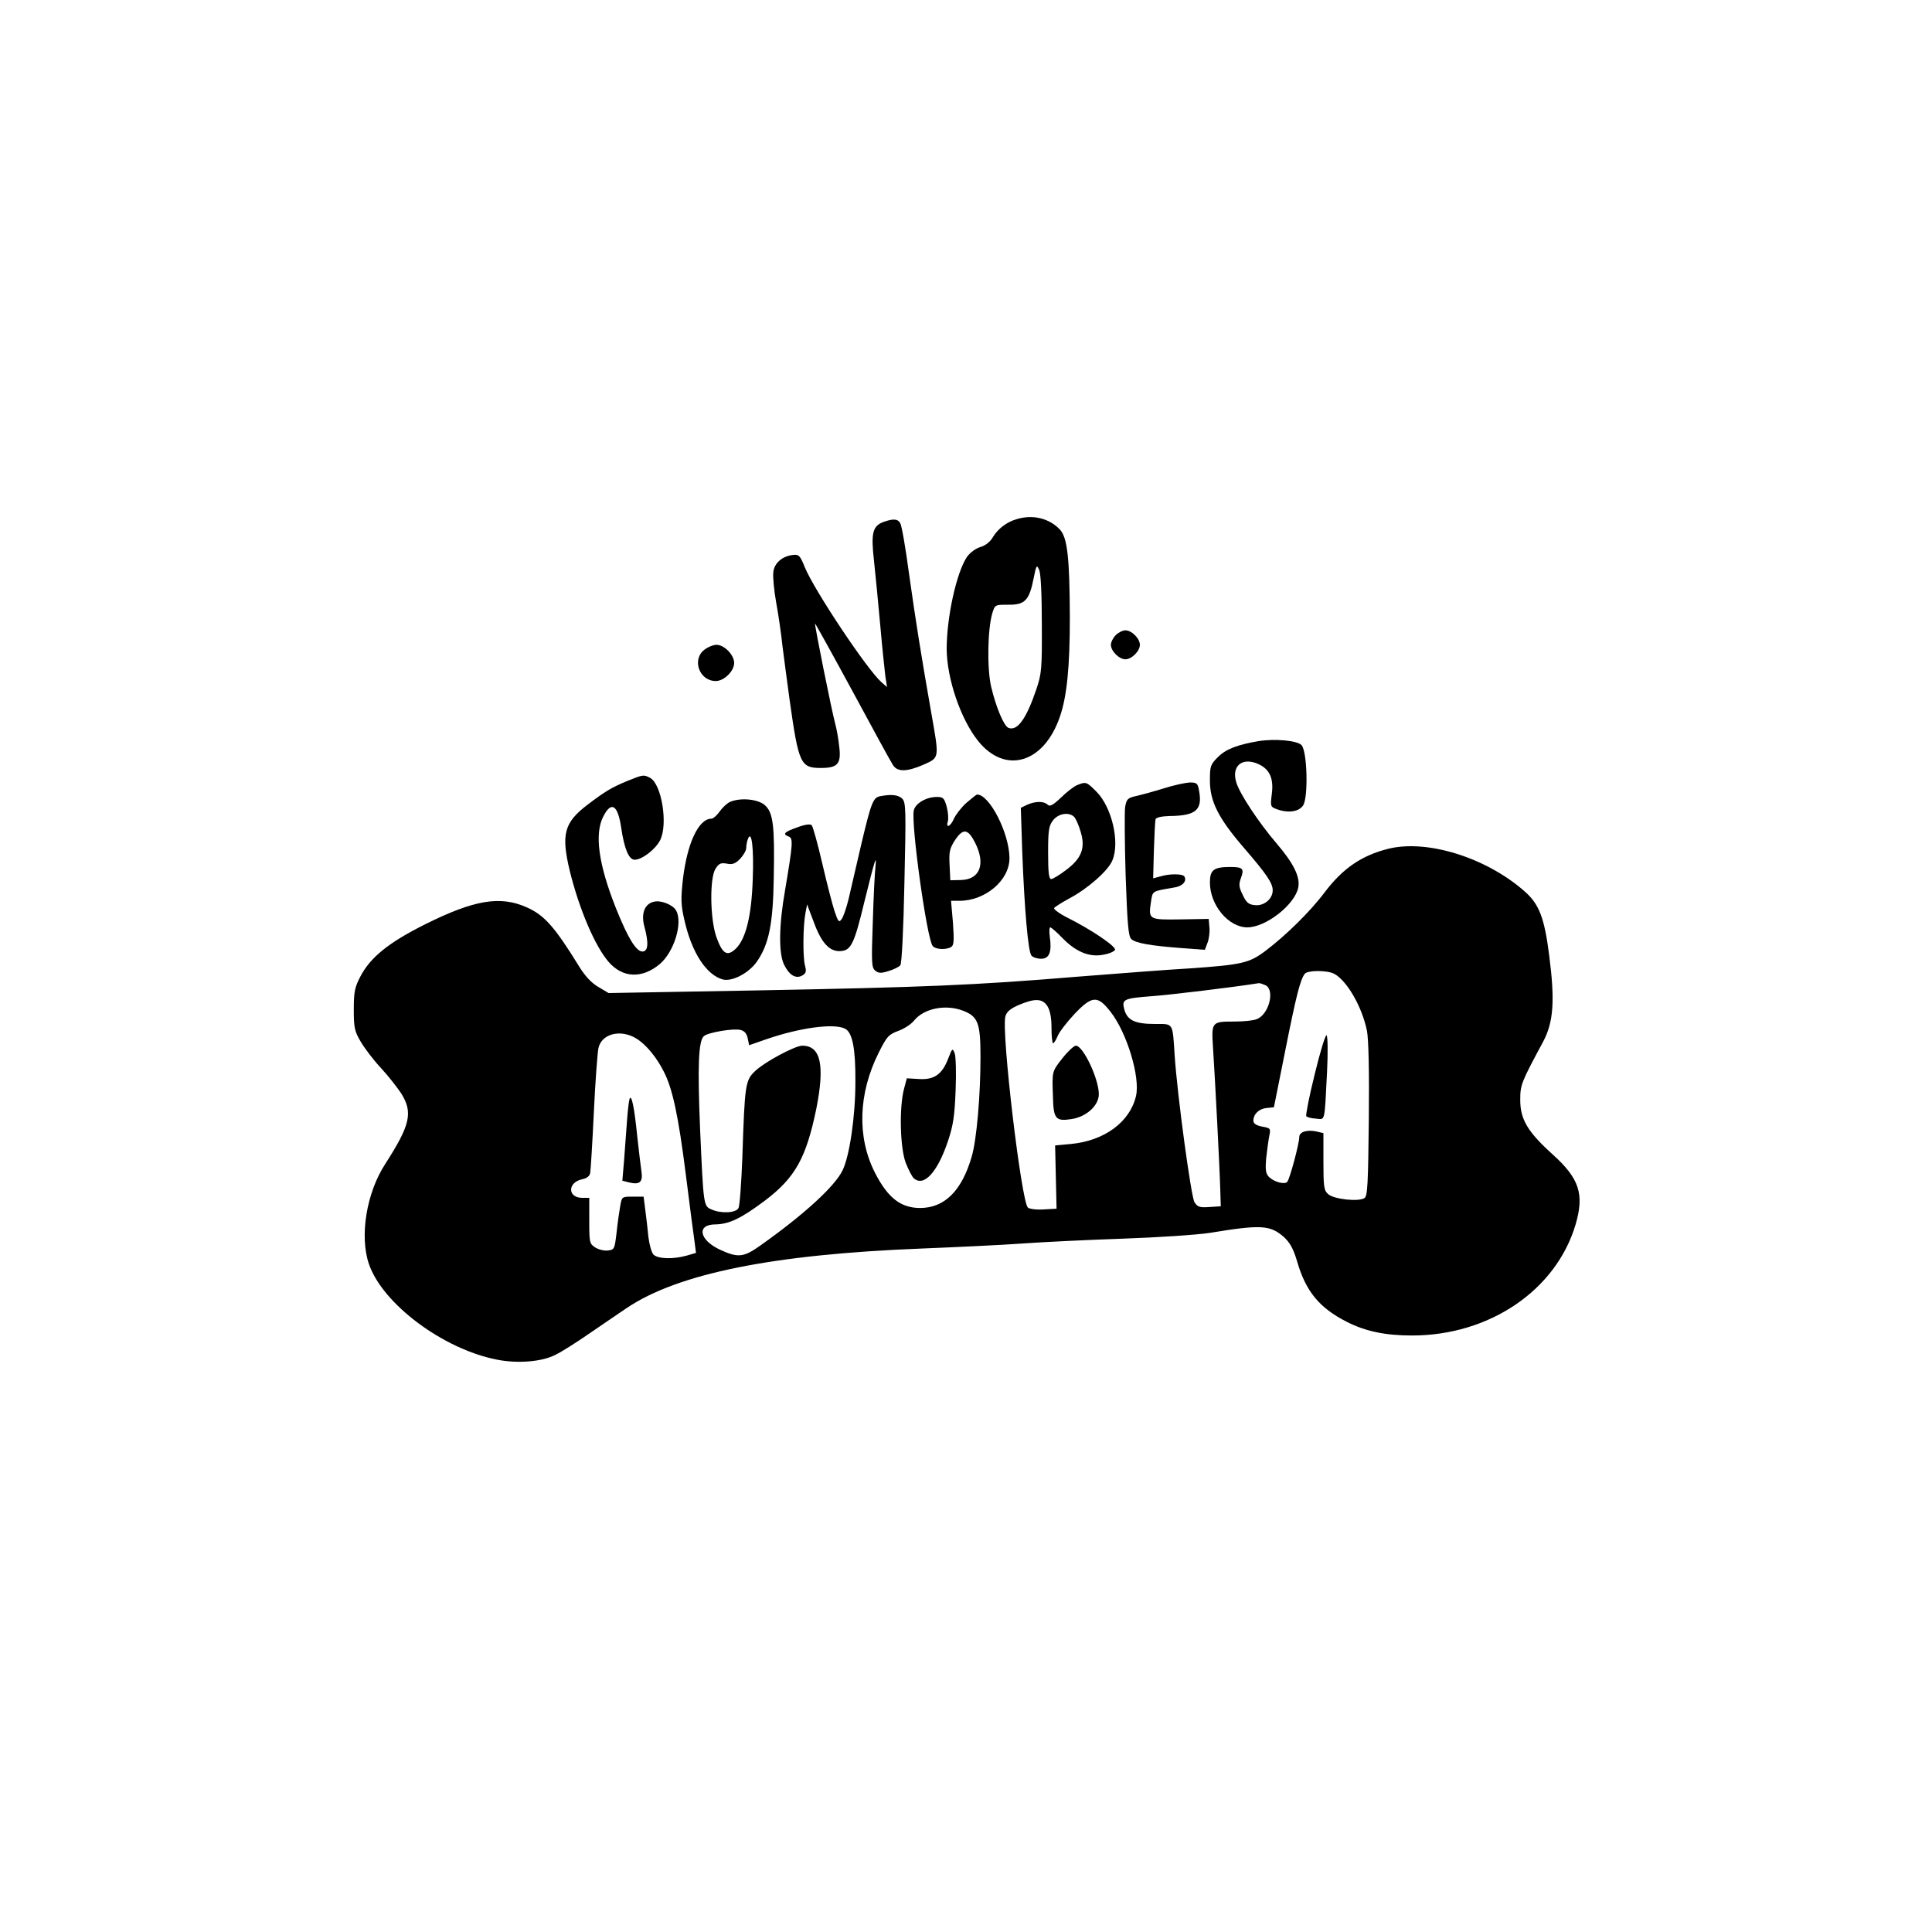
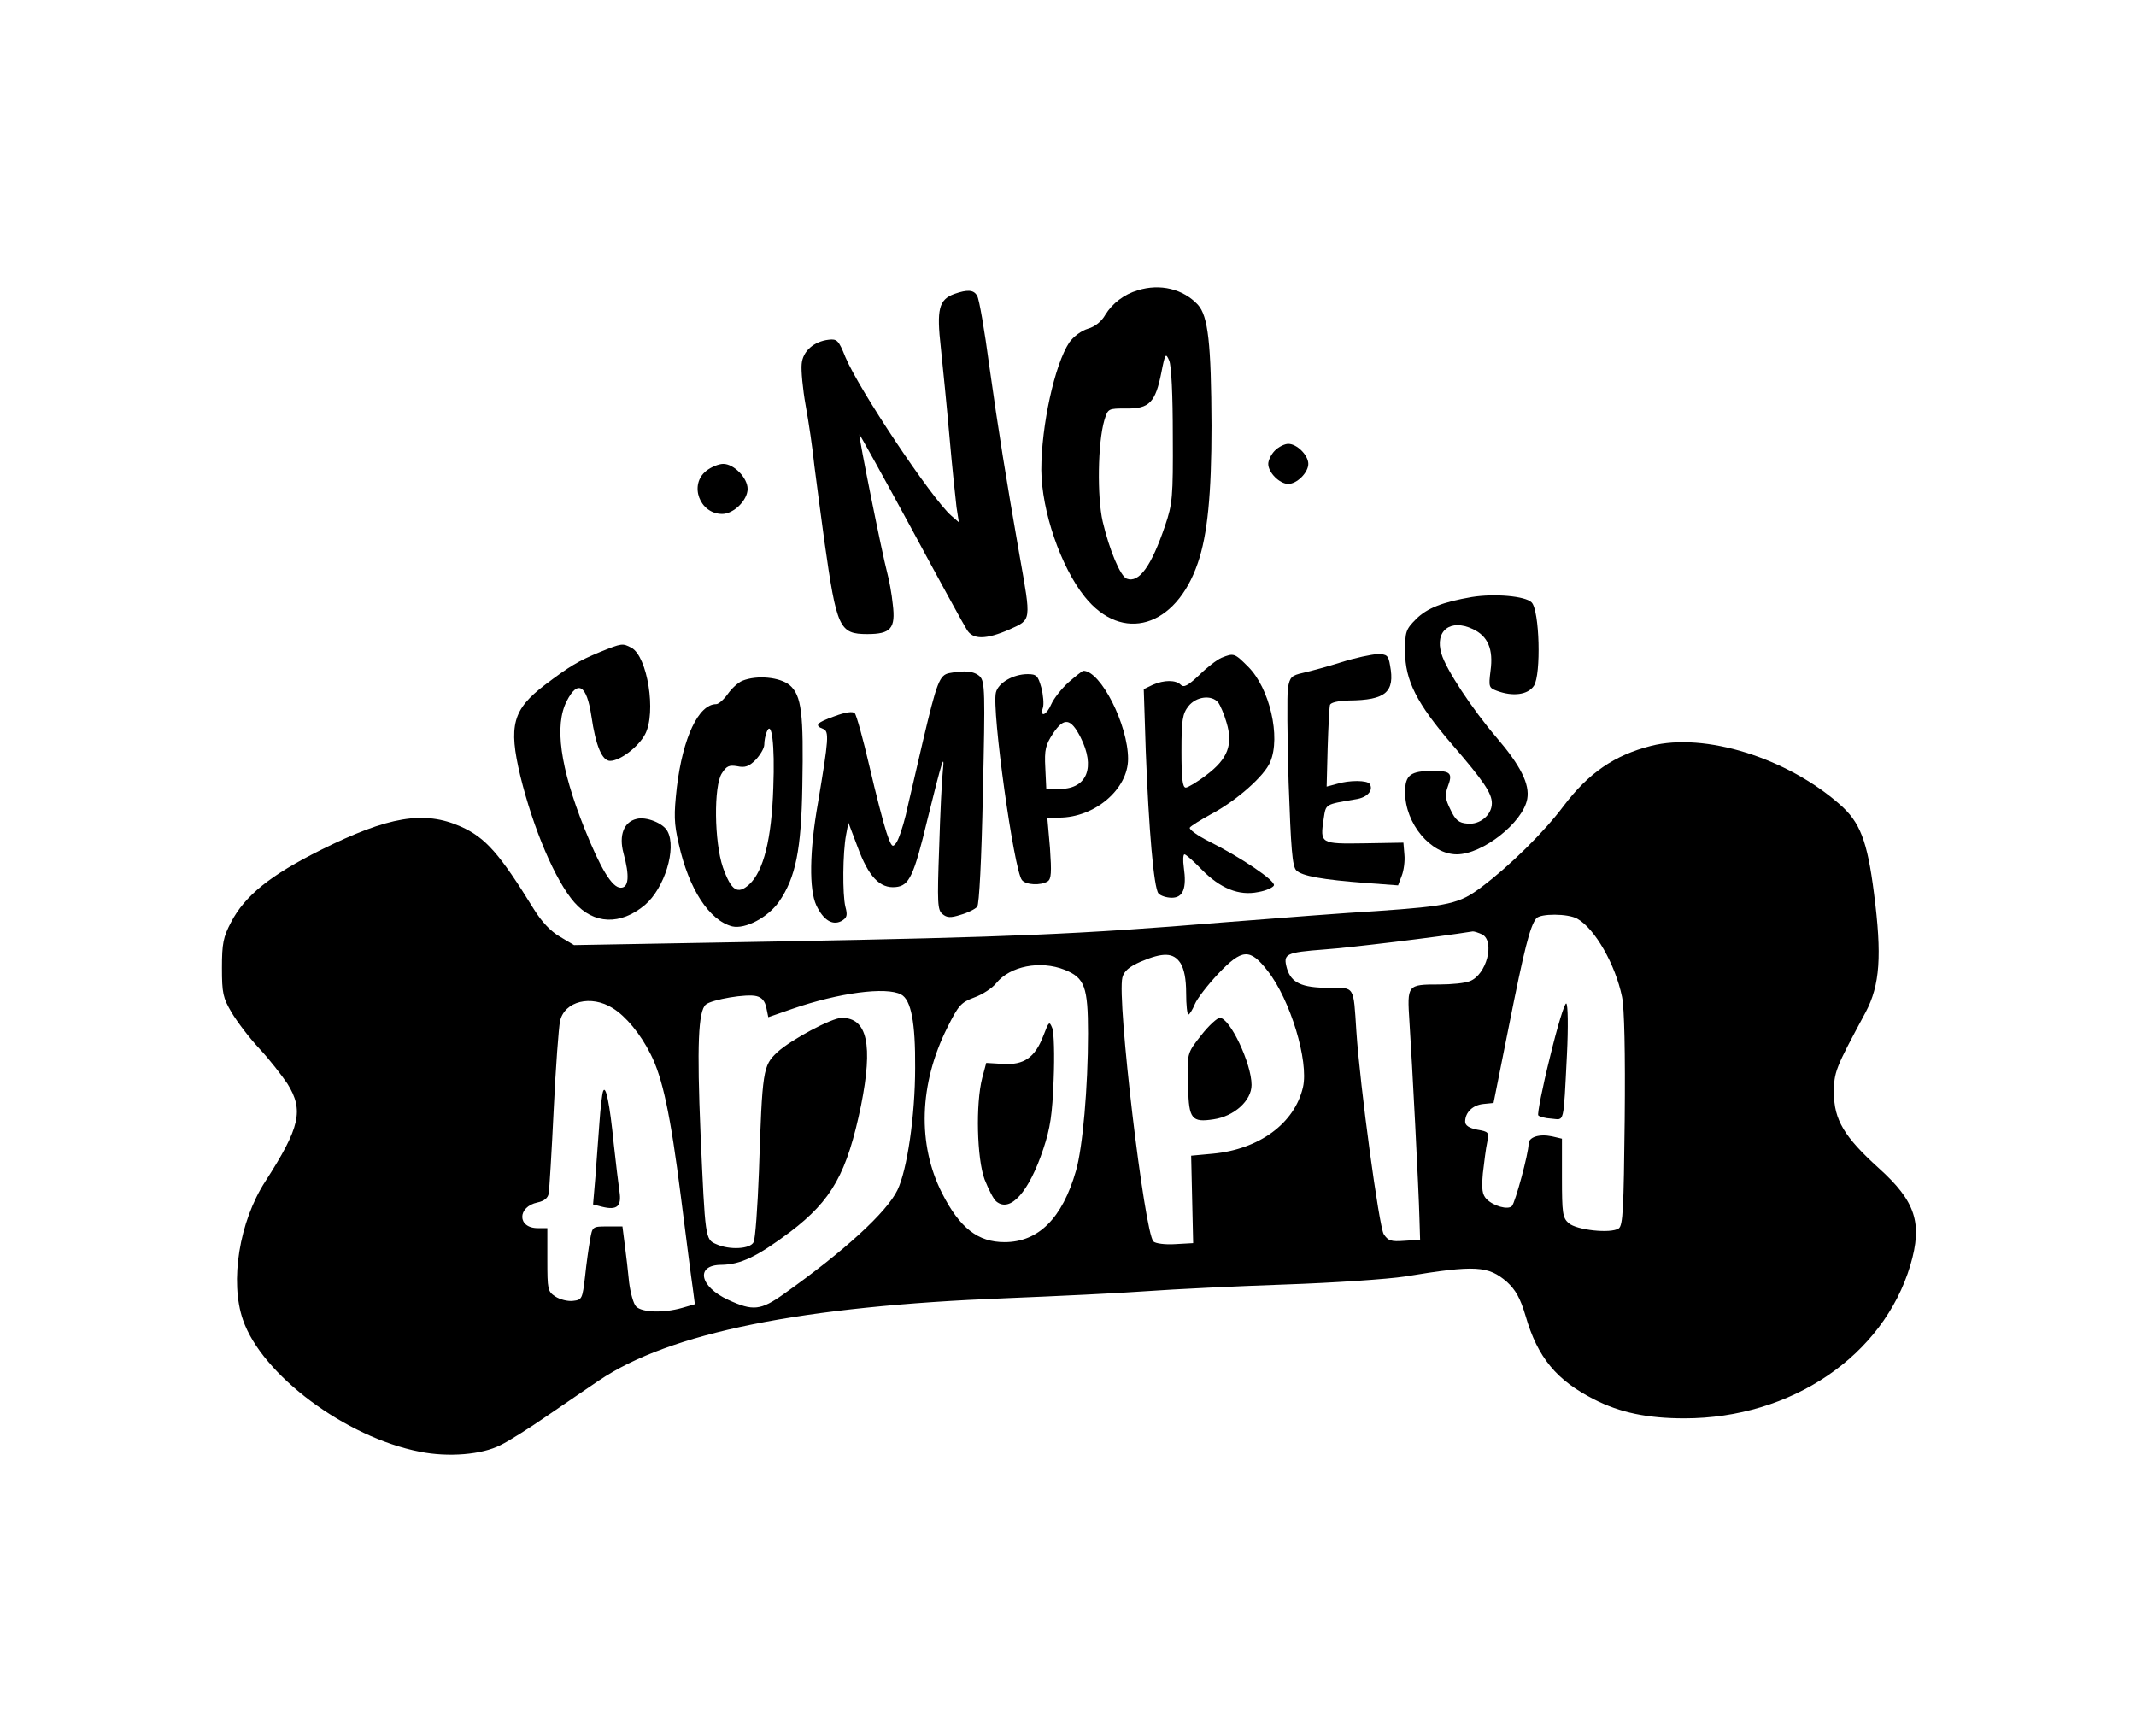
- <svg xmlns="http://www.w3.org/2000/svg" version="1.0" width="800pt" height="800pt" viewBox="0 0 800 800" preserveAspectRatio="xMidYMid meet">
+ <svg xmlns="http://www.w3.org/2000/svg" version="1.0" width="640" height="520" viewBox="80 128 640 520" preserveAspectRatio="xMidYMid meet">
  <g transform="translate(0,800) scale(0.1,-0.1)" fill="#000000" stroke="none">
    <path d="M4209 5850 c-41 -12 -76 -39 -97 -73 -11 -20 -31 -36 -52 -42 -20 -6 -43 -23 -56 -41 -44 -66 -84 -250 -84 -382 1 -123 58 -290 130 -380 112 -140 273 -93 339 101 29 84 41 206 41 411 -1 247 -10 329 -41 363 -44 47 -113 64 -180 43z m105 -435 c1 -185 -1 -205 -23 -270 -41 -121 -78 -173 -115 -159 -19 7 -52 86 -72 171 -17 74 -15 236 5 304 11 35 11 35 66 35 69 -1 87 18 105 109 11 56 13 58 23 35 7 -15 11 -105 11 -225z" />
    <path d="M3659 5839 c-46 -17 -53 -46 -40 -161 6 -57 18 -177 26 -268 8 -91 18 -185 21 -210 l7 -45 -23 20 c-60 53 -277 379 -317 475 -20 50 -25 55 -50 52 -44 -5 -78 -34 -81 -73 -2 -18 3 -74 12 -124 9 -49 21 -130 26 -180 6 -49 20 -151 30 -226 37 -262 45 -279 129 -279 70 0 85 17 76 89 -3 31 -11 74 -17 96 -15 56 -86 409 -83 413 1 1 71 -125 155 -280 84 -156 159 -293 167 -305 18 -30 57 -30 128 1 66 30 65 23 30 221 -41 234 -63 371 -91 570 -14 105 -30 198 -36 208 -10 19 -29 20 -69 6z" />
    <path d="M4620 5370 c-11 -11 -20 -29 -20 -40 0 -26 34 -60 60 -60 26 0 60 34 60 60 0 26 -34 60 -60 60 -11 0 -29 -9 -40 -20z" />
    <path d="M2916 5309 c-52 -41 -20 -129 48 -129 34 0 76 41 76 75 0 33 -41 75 -73 75 -13 0 -36 -9 -51 -21z" />
    <path d="M5210 4931 c-87 -15 -134 -33 -167 -66 -31 -31 -33 -38 -33 -97 0 -87 35 -156 141 -279 95 -110 119 -146 119 -176 0 -35 -36 -65 -73 -61 -26 2 -36 10 -51 42 -16 32 -17 44 -8 69 15 40 9 47 -44 47 -68 0 -84 -12 -84 -64 0 -94 77 -186 155 -186 77 0 198 95 211 166 8 44 -20 100 -92 184 -72 84 -152 205 -165 251 -21 69 27 106 94 74 45 -21 62 -60 53 -125 -6 -48 -5 -51 19 -60 48 -18 93 -12 111 15 22 34 17 226 -7 250 -19 19 -111 27 -179 16z" />
    <path d="M2597 4766 c-65 -27 -90 -42 -164 -98 -97 -74 -110 -122 -74 -273 39 -159 105 -314 162 -379 58 -66 138 -69 211 -8 59 50 96 170 68 221 -12 24 -64 45 -93 37 -38 -9 -53 -49 -39 -102 19 -69 16 -104 -8 -104 -26 0 -60 56 -109 178 -73 183 -90 309 -53 381 33 65 60 49 74 -45 13 -89 32 -134 56 -134 30 0 85 42 105 80 34 65 7 233 -41 259 -27 14 -28 14 -95 -13z" />
    <path d="M4460 4749 c-14 -6 -44 -29 -67 -52 -34 -32 -46 -38 -55 -29 -15 15 -50 15 -84 0 l-27 -13 6 -185 c9 -234 24 -410 38 -427 6 -7 24 -13 40 -13 34 0 45 28 36 91 -3 21 -2 39 2 39 4 0 27 -20 51 -45 56 -57 112 -80 170 -68 24 4 45 14 47 20 5 14 -99 84 -195 132 -34 17 -60 36 -57 41 3 5 32 23 63 40 76 40 161 115 178 157 32 75 -2 221 -66 285 -41 41 -43 42 -80 27z m-10 -134 c6 -8 18 -35 25 -60 20 -66 4 -109 -60 -157 -27 -21 -56 -38 -62 -38 -10 0 -13 28 -13 109 0 94 3 112 21 135 23 29 69 35 89 11z" />
    <path d="M4820 4736 c-41 -13 -93 -27 -115 -32 -36 -8 -40 -13 -46 -45 -3 -20 -2 -147 2 -284 7 -197 11 -251 23 -263 17 -17 78 -28 211 -38 l94 -7 11 29 c6 15 10 44 8 63 l-3 36 -117 -2 c-132 -2 -133 -1 -122 73 7 46 3 43 96 59 35 5 54 27 42 46 -7 11 -60 12 -99 0 l-30 -8 3 116 c2 64 5 122 7 129 3 7 24 12 57 13 110 1 138 25 123 105 -5 30 -9 34 -38 34 -18 -1 -66 -11 -107 -24z" />
    <path d="M3644 4703 c-29 -6 -37 -27 -79 -205 -19 -84 -43 -183 -51 -220 -9 -37 -22 -75 -29 -84 -11 -15 -14 -12 -29 32 -9 27 -32 116 -51 198 -19 82 -39 154 -44 159 -6 6 -28 3 -60 -9 -54 -19 -62 -28 -35 -38 19 -7 17 -30 -15 -221 -26 -146 -27 -261 -5 -308 21 -44 48 -61 75 -47 17 10 19 17 12 43 -9 37 -8 162 2 215 l7 37 28 -74 c32 -87 66 -124 114 -119 40 4 54 32 95 203 44 178 52 203 46 145 -3 -25 -8 -128 -11 -230 -6 -166 -5 -187 10 -199 13 -11 24 -12 55 -2 21 6 43 17 49 24 6 7 13 143 17 342 7 304 6 332 -9 348 -17 16 -45 19 -92 10z" />
    <path d="M4001 4675 c-21 -19 -44 -49 -51 -65 -14 -33 -35 -42 -25 -10 3 10 1 37 -5 60 -10 35 -14 40 -41 40 -43 0 -88 -26 -95 -55 -13 -52 54 -533 78 -562 12 -15 56 -17 77 -4 11 7 12 27 7 100 l-8 91 35 0 c107 0 207 85 207 176 0 102 -82 264 -134 264 -3 0 -23 -16 -45 -35z m37 -165 c44 -88 20 -152 -59 -154 l-44 -1 -3 64 c-3 55 1 69 23 103 33 49 53 47 83 -12z" />
    <path d="M3024 4680 c-12 -5 -31 -22 -43 -39 -12 -17 -28 -31 -35 -31 -53 0 -100 -100 -118 -249 -9 -82 -9 -107 6 -171 30 -134 91 -228 160 -246 39 -9 107 27 140 74 50 72 67 156 70 347 4 217 -2 271 -38 302 -29 24 -98 31 -142 13z m93 -320 c-5 -154 -29 -250 -72 -290 -35 -32 -54 -19 -79 51 -26 76 -28 244 -3 282 14 22 22 25 46 21 23 -5 35 -1 55 19 14 15 26 35 26 46 0 11 3 27 7 37 15 40 25 -36 20 -166z" />
    <path d="M5747 4485 c-110 -28 -187 -81 -262 -180 -59 -79 -162 -180 -246 -243 -66 -50 -98 -57 -314 -72 -88 -5 -295 -21 -460 -34 -435 -36 -638 -44 -1327 -57 l-618 -11 -42 25 c-28 16 -55 45 -78 82 -103 167 -145 215 -219 248 -110 49 -217 31 -420 -70 -150 -75 -227 -136 -269 -217 -23 -44 -27 -63 -27 -136 0 -76 3 -90 29 -134 16 -27 53 -76 83 -108 30 -32 67 -80 84 -105 50 -80 38 -131 -66 -293 -78 -120 -107 -300 -67 -415 57 -165 308 -352 530 -395 85 -17 186 -9 242 20 25 12 88 52 140 88 52 36 122 83 154 105 213 144 608 223 1221 247 149 6 338 15 420 21 83 6 269 15 415 20 146 5 308 16 360 24 212 35 249 32 305 -16 26 -24 40 -48 56 -102 36 -125 93 -193 205 -250 78 -40 161 -57 271 -57 320 0 596 187 677 459 37 126 16 191 -95 291 -103 93 -134 145 -134 225 0 63 3 71 95 242 43 81 49 170 25 356 -20 158 -42 214 -103 267 -158 139 -404 216 -565 175z m-221 -518 c53 -30 114 -137 134 -234 7 -33 10 -167 8 -368 -3 -267 -5 -317 -18 -326 -24 -16 -126 -5 -150 16 -18 16 -20 30 -20 136 l0 117 -30 7 c-38 8 -70 -2 -70 -23 0 -28 -40 -176 -50 -186 -12 -12 -55 0 -76 21 -13 14 -15 29 -11 77 4 34 9 75 13 93 6 30 5 32 -30 38 -25 5 -36 13 -36 24 0 28 23 50 55 53 l30 3 46 230 c46 231 63 299 82 323 12 15 95 15 123 -1z m-285 -47 c39 -21 13 -121 -37 -140 -14 -6 -55 -10 -92 -10 -96 0 -96 -1 -89 -111 8 -121 28 -505 30 -589 l2 -65 -47 -3 c-40 -3 -49 0 -62 20 -14 23 -71 442 -82 608 -9 138 -4 130 -82 130 -82 0 -113 15 -126 58 -12 44 -5 48 113 57 72 5 338 37 444 54 5 0 17 -4 28 -9z m-904 -86 c11 -18 17 -47 17 -90 0 -35 3 -64 7 -64 3 0 12 14 19 31 7 17 39 58 69 90 73 77 96 78 149 10 68 -86 124 -271 106 -349 -25 -108 -131 -186 -270 -199 l-65 -6 3 -131 3 -131 -54 -3 c-30 -2 -59 2 -65 8 -27 27 -110 725 -93 791 5 19 20 32 54 47 68 29 99 28 120 -4z m-347 -20 c60 -24 70 -51 70 -191 0 -160 -16 -342 -36 -411 -41 -143 -113 -214 -214 -214 -80 0 -134 42 -187 146 -75 147 -69 328 15 496 34 68 41 76 81 91 25 9 54 28 66 43 41 51 132 69 205 40z m-490 -74 c30 -16 43 -84 42 -220 0 -143 -24 -306 -53 -366 -32 -66 -158 -182 -340 -311 -70 -50 -93 -52 -167 -18 -87 40 -99 105 -20 105 57 1 106 24 206 99 125 95 170 176 212 379 36 181 19 262 -58 262 -30 0 -153 -66 -193 -103 -43 -40 -45 -53 -55 -357 -4 -107 -11 -203 -16 -212 -10 -21 -73 -24 -112 -6 -33 14 -33 16 -47 331 -11 263 -7 368 16 387 18 15 123 33 152 25 16 -4 25 -15 29 -34 l6 -29 72 25 c139 48 281 67 326 43z m-864 -41 c39 -24 83 -77 113 -137 36 -70 60 -182 91 -427 16 -126 32 -251 36 -277 l6 -46 -38 -11 c-56 -16 -120 -14 -138 4 -8 8 -17 41 -21 72 -3 32 -9 83 -13 113 l-7 55 -45 0 c-45 0 -45 0 -52 -40 -4 -22 -11 -71 -15 -110 -8 -67 -9 -70 -36 -73 -16 -2 -39 4 -53 13 -23 15 -24 21 -24 110 l0 95 -29 0 c-61 0 -62 64 0 77 19 4 31 13 33 27 2 11 9 125 15 251 6 127 15 246 19 265 13 60 93 80 158 39z" />
    <path d="M5444 3552 c-23 -92 -38 -170 -35 -174 3 -4 21 -9 40 -10 39 -3 35 -22 46 193 4 81 3 149 -2 152 -5 3 -27 -70 -49 -161z" />
    <path d="M4400 3619 c-44 -56 -44 -54 -40 -159 2 -93 11 -104 76 -94 62 9 114 56 114 103 0 64 -65 201 -95 201 -8 0 -33 -23 -55 -51z" />
    <path d="M3926 3616 c-25 -65 -58 -88 -121 -84 l-50 3 -12 -45 c-20 -78 -16 -241 7 -304 12 -30 27 -60 35 -66 42 -35 98 28 141 157 21 63 27 103 31 208 3 72 1 141 -4 154 -9 22 -10 21 -27 -23z" />
    <path d="M2607 3450 c-3 -8 -8 -51 -11 -95 -3 -44 -9 -117 -12 -162 l-7 -82 27 -7 c45 -11 59 1 52 46 -3 22 -11 86 -17 142 -12 121 -24 179 -32 158z" />
  </g>
</svg>
